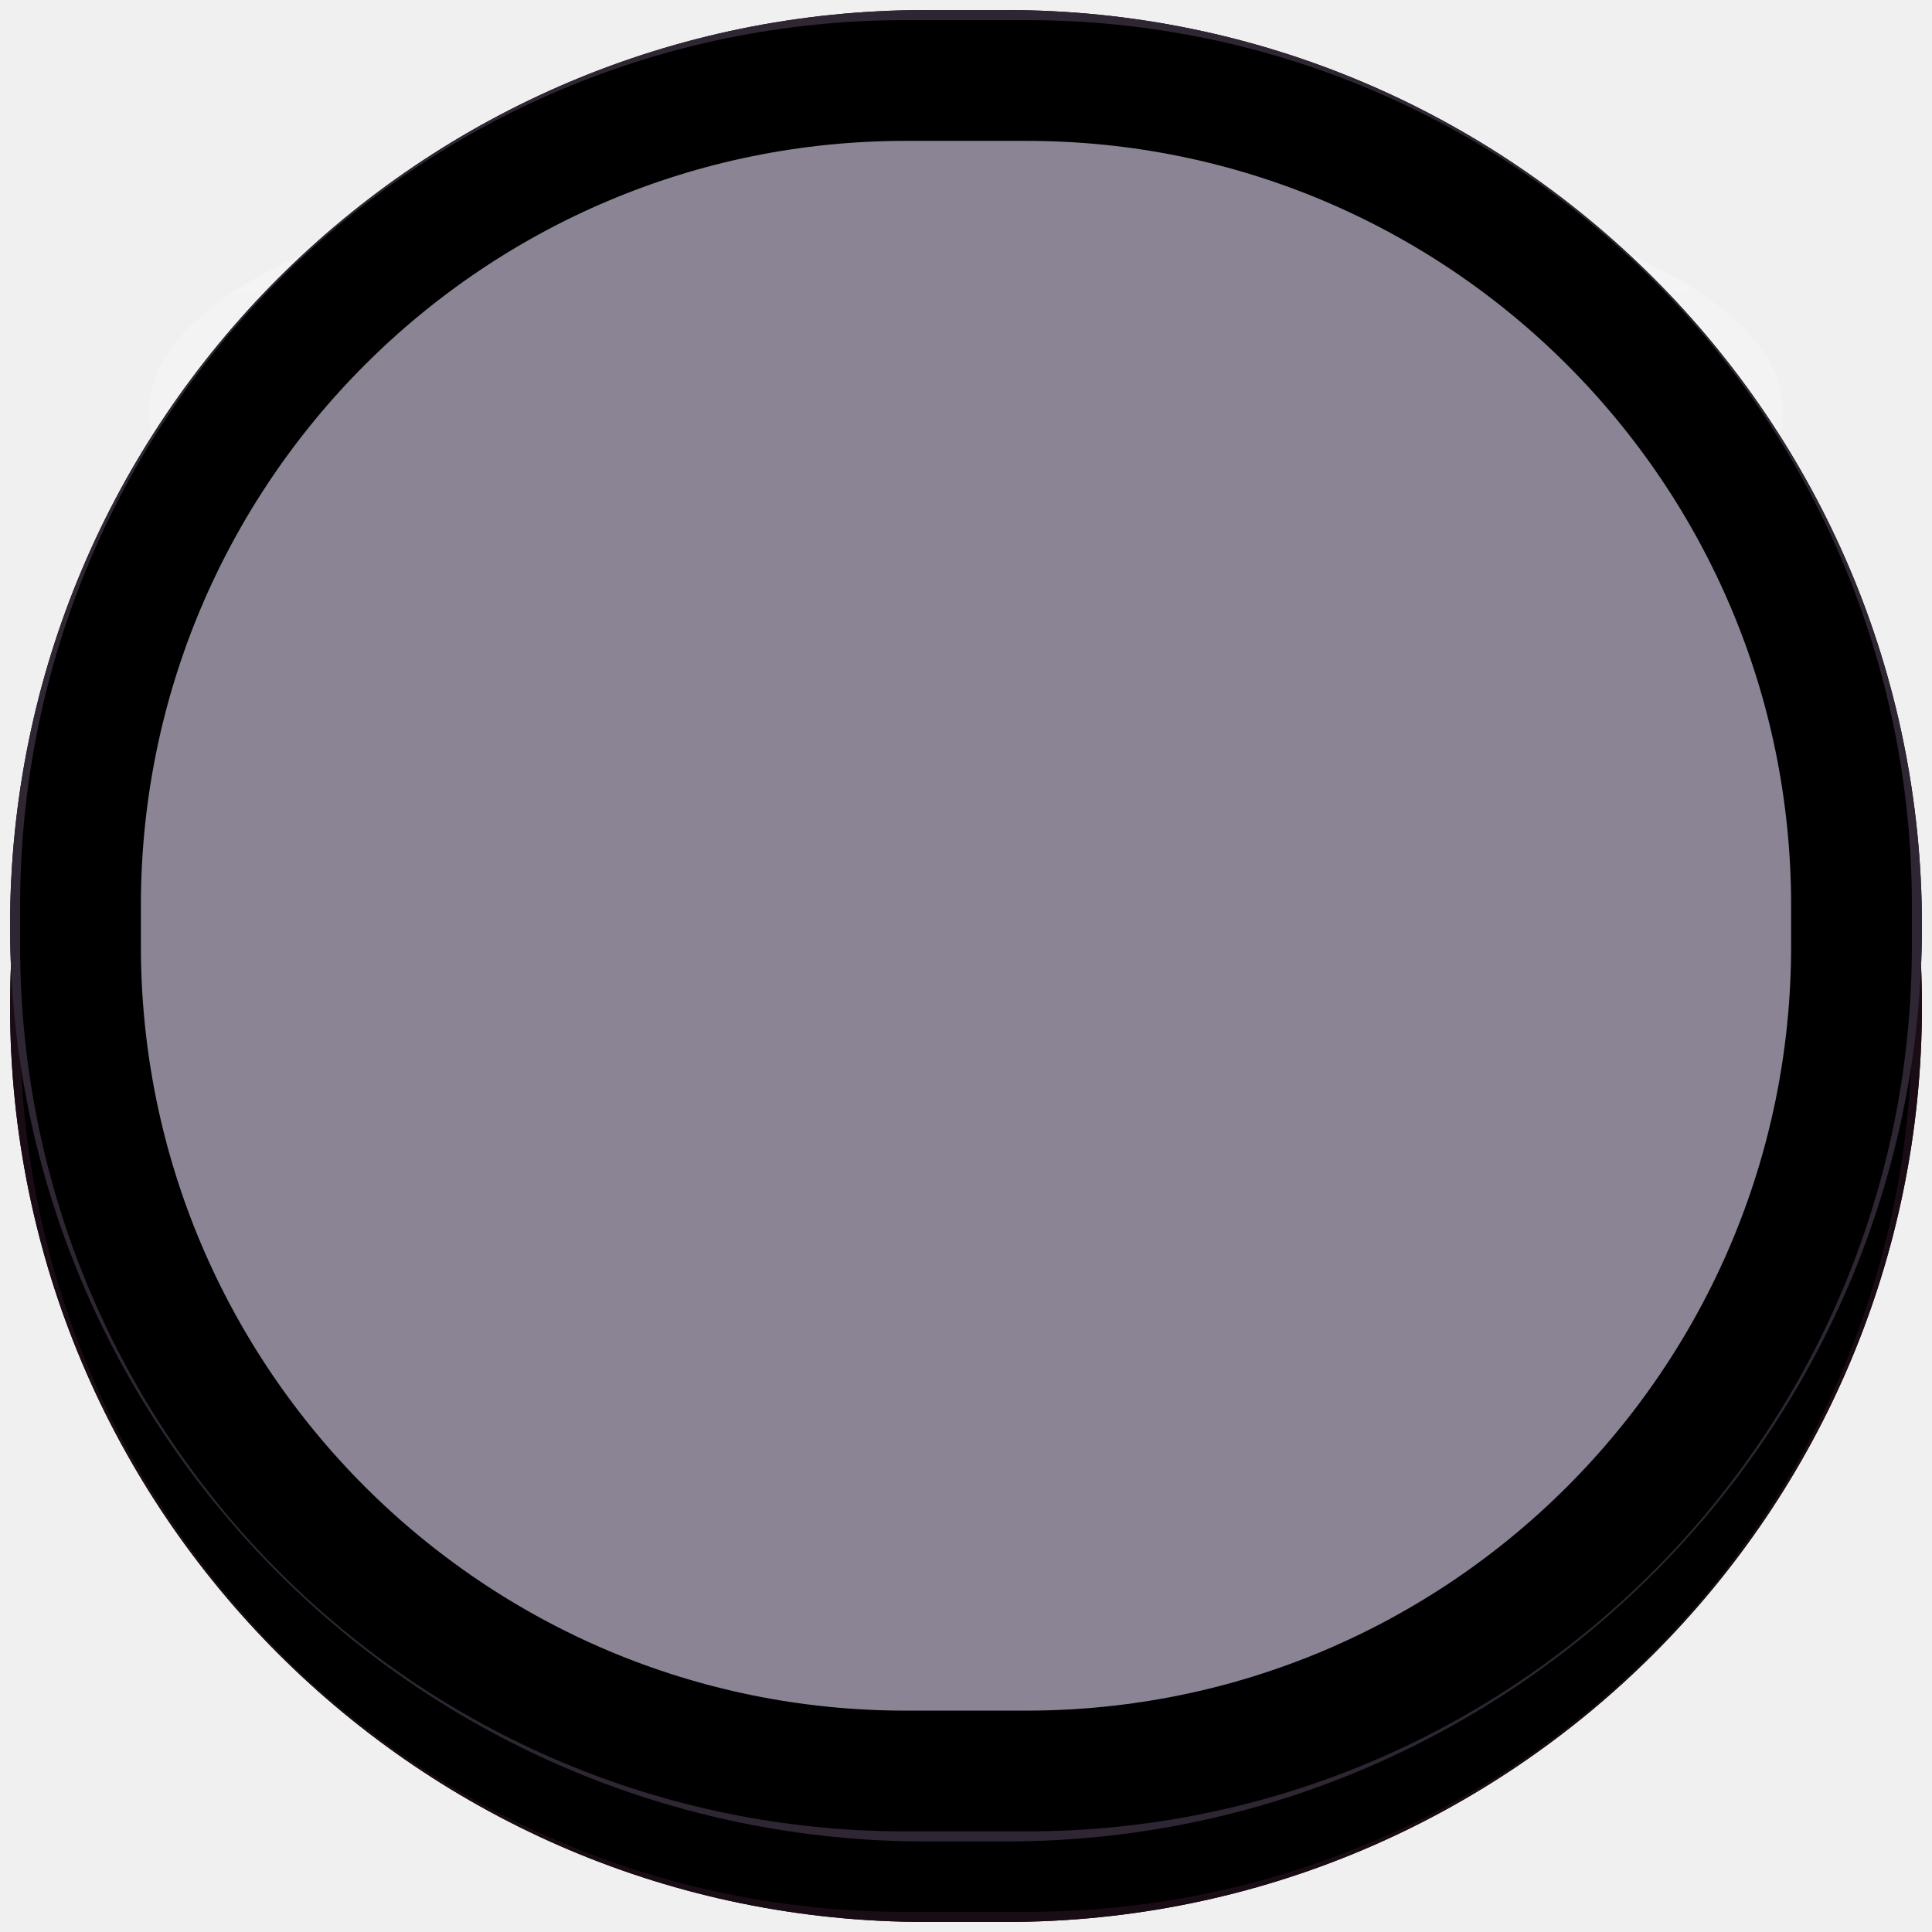
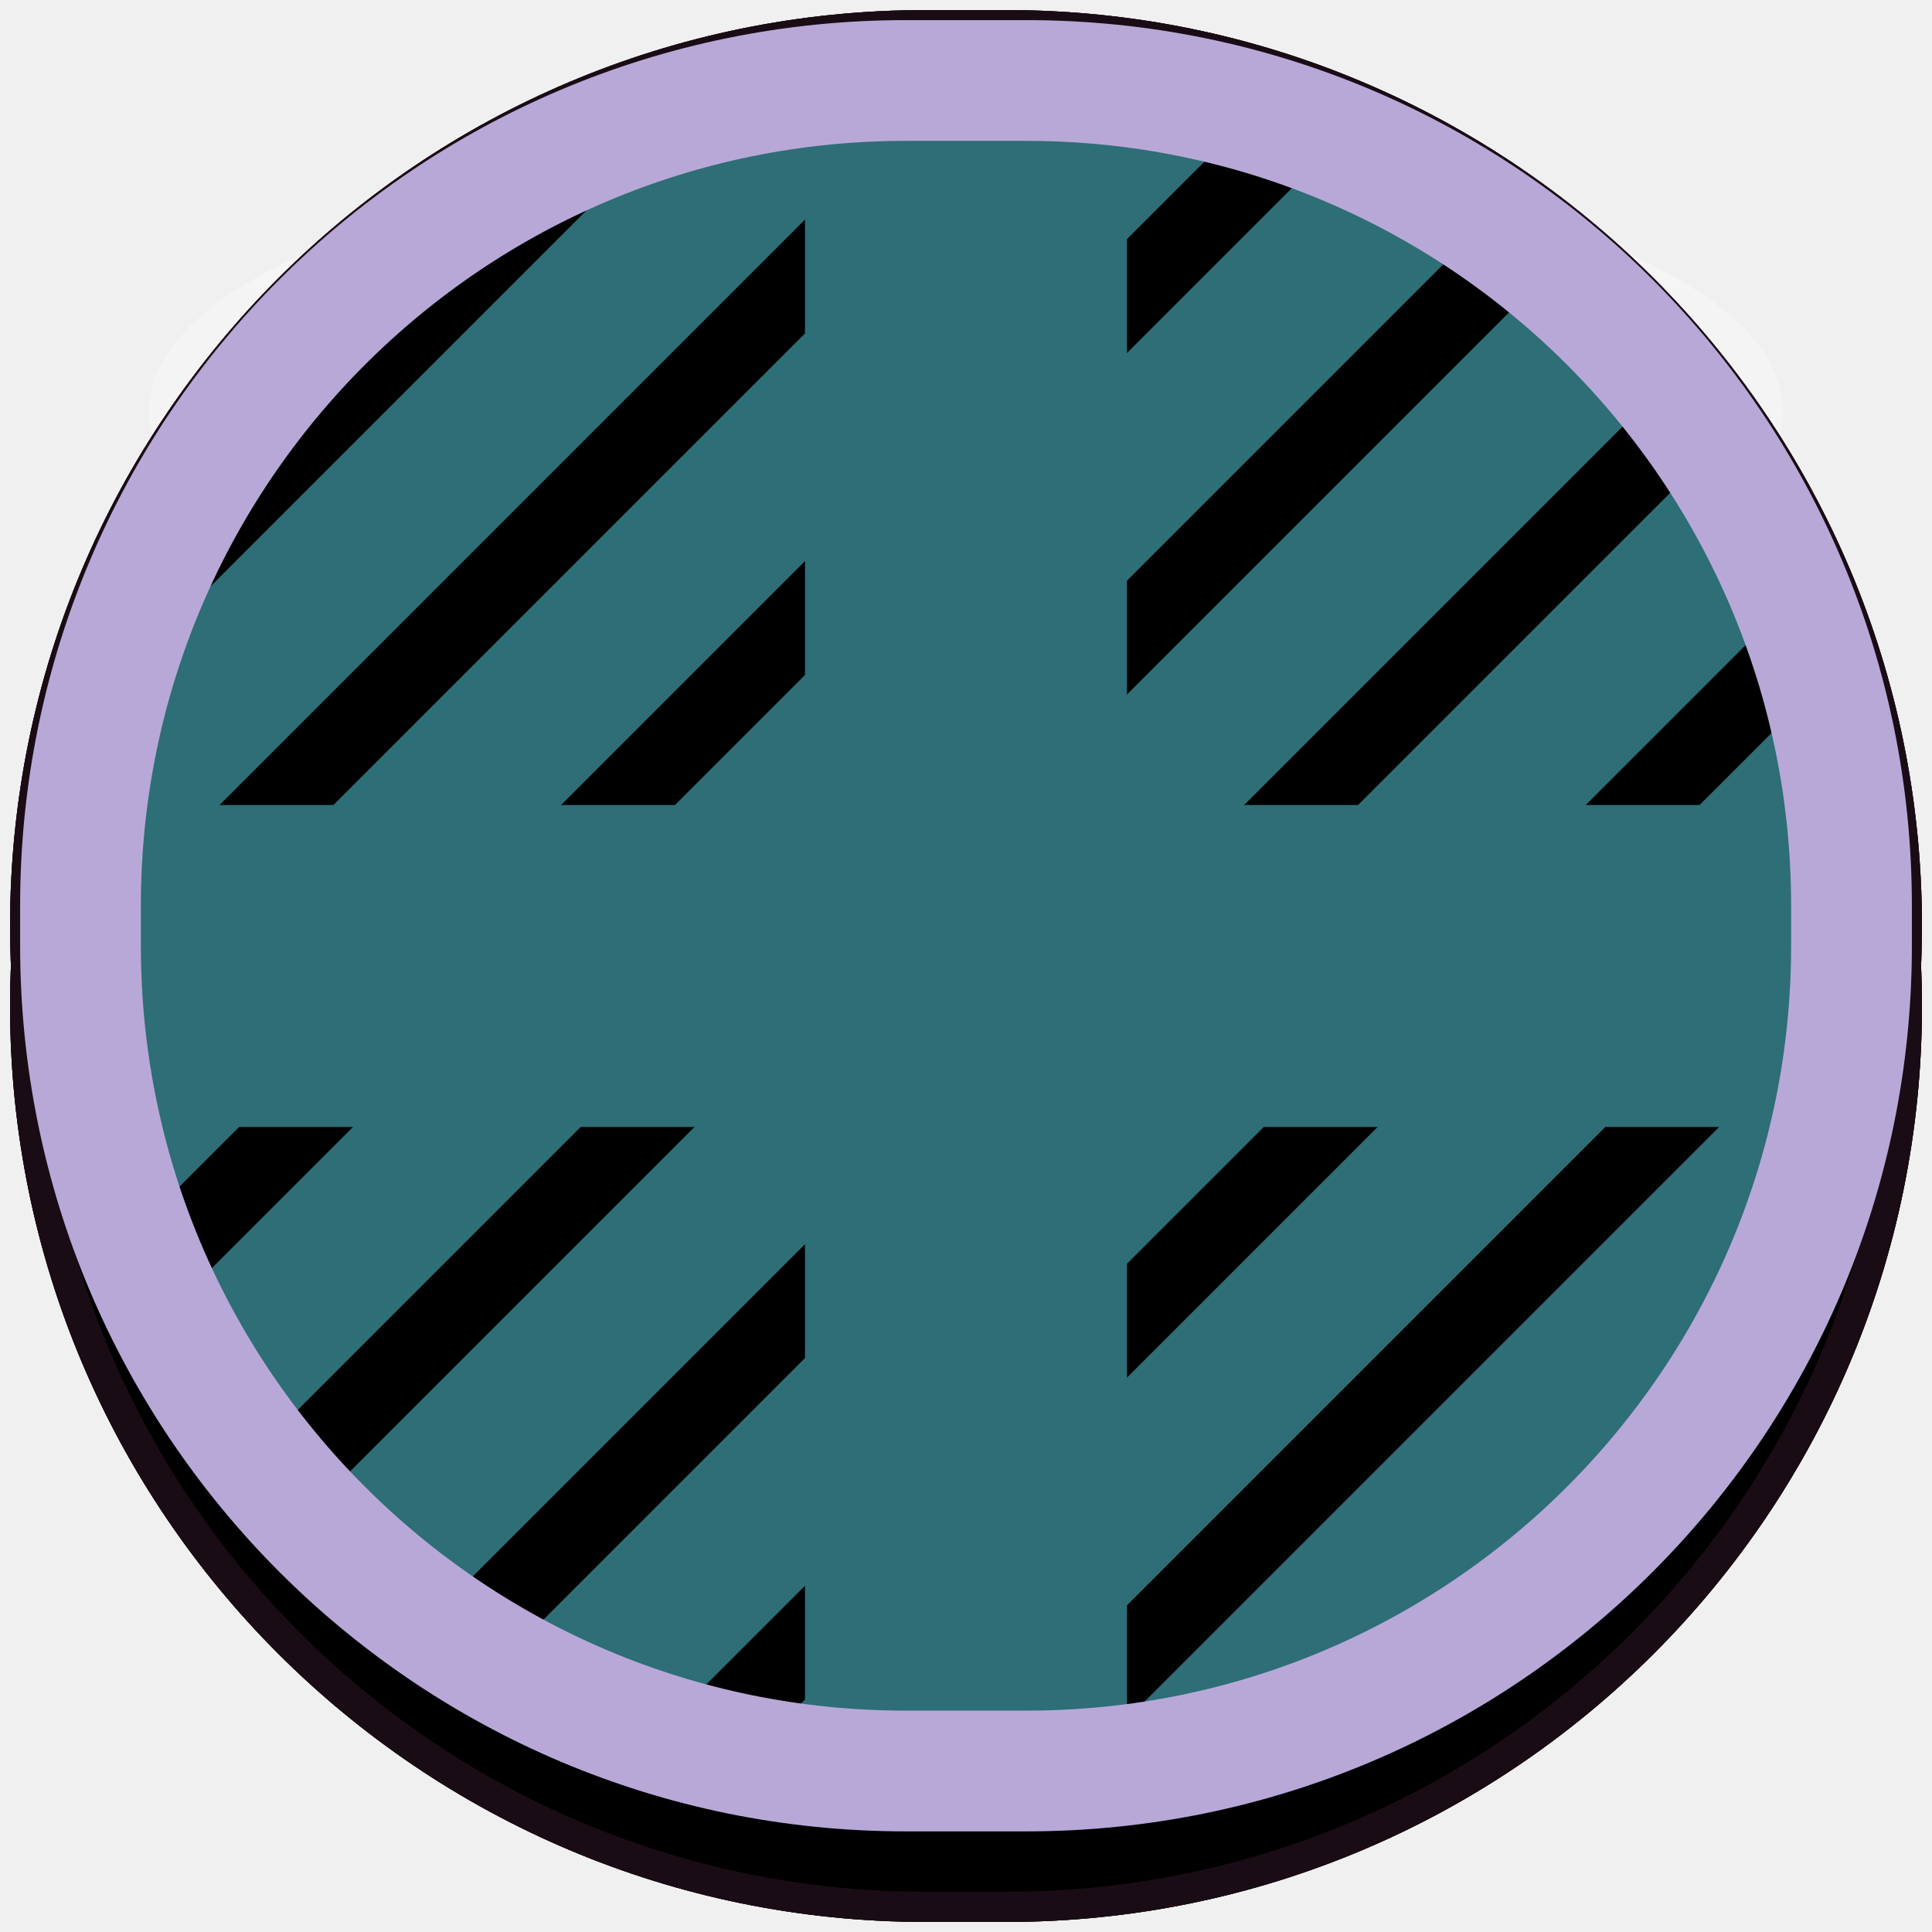
<svg xmlns="http://www.w3.org/2000/svg" width="48" height="48" data-slice="23 22 23 25">
  <defs>
    <linearGradient id="g1" x1="0" y1="0" x2="0" y2="1">
      <stop offset="0" stop-color="#F9DE9C" />
      <stop offset="0.46" stop-color="#E9B65C" />
      <stop offset="1" stop-color="#C88A35" />
    </linearGradient>
    <linearGradient id="g2" x1="0" y1="0" x2="0" y2="1">
      <stop offset="0" stop-color="#FFFFFF" stop-opacity="0.298" />
      <stop offset="0.7" stop-color="#FFFFFF" stop-opacity="0.133" />
      <stop offset="1" stop-color="#FFFFFF" stop-opacity="0.059" />
    </linearGradient>
    <linearGradient id="g3" x1="0" y1="0" x2="0" y2="1">
      <stop offset="0" stop-color="#FFFFFF" stop-opacity="0.6" />
      <stop offset="0.45" stop-color="#FFFFFF" stop-opacity="0" />
      <stop offset="1" stop-color="#FFFFFF" stop-opacity="0" />
    </linearGradient>
    <linearGradient id="g4" x1="0" y1="0" x2="0" y2="1">
      <stop offset="0" stop-color="#6B4420" stop-opacity="0" />
      <stop offset="0.55" stop-color="#6B4420" stop-opacity="0" />
      <stop offset="1" stop-color="#6B4420" stop-opacity="0.451" />
    </linearGradient>
    <linearGradient id="g5" x1="0" y1="0" x2="0" y2="1">
      <stop offset="0" stop-color="#D8A238" />
      <stop offset="0.5" stop-color="#E0AC44" />
      <stop offset="1" stop-color="#E8B450" />
    </linearGradient>
    <linearGradient id="g6" x1="0" y1="0" x2="0" y2="1">
      <stop offset="0" stop-color="#000000" stop-opacity="0.4" />
      <stop offset="0.45" stop-color="#000000" stop-opacity="0" />
      <stop offset="1" stop-color="#000000" stop-opacity="0" />
    </linearGradient>
+     <linearGradient id="g7" x1="0" y1="0" x2="0" y2="1">
+       <stop offset="0" stop-color="#3A8A90" />
+       <stop offset="1" stop-color="#245A66" />
+     </linearGradient>
+     <pattern id="s8" width="6" height="6" patternUnits="userSpaceOnUse" patternTransform="rotate(45)">
+       <rect width="2.5" height="6" fill="#FFFFFF" fill-opacity="0.141" />
+     </pattern>
+     <mask id="m9" maskUnits="userSpaceOnUse" x="0" y="0" width="48" height="48">
+       <rect x="0" y="0" width="20" height="20" fill="#FFFFFF" />
+       <rect x="0" y="28" width="20" height="20" fill="#FFFFFF" />
+       <rect x="28" y="0" width="20" height="20" fill="#FFFFFF" />
+       <rect x="28" y="28" width="20" height="20" fill="#FFFFFF" />
+     </mask>
+     <linearGradient id="g10" x1="0" y1="0" x2="0" y2="1">
+       <stop offset="0" stop-color="#FFFFFF" stop-opacity="0.102" />
+       <stop offset="0.7" stop-color="#FFFFFF" stop-opacity="0.043" />
+       <stop offset="1" stop-color="#FFFFFF" stop-opacity="0.02" />
+     </linearGradient>
+     <linearGradient id="g11" x1="0" y1="0" x2="0" y2="1">
+       <stop offset="0" stop-color="#FFFFFF" stop-opacity="0.4" />
+       <stop offset="0.45" stop-color="#FFFFFF" stop-opacity="0" />
+       <stop offset="1" stop-color="#FFFFFF" stop-opacity="0" />
+     </linearGradient>
+     <linearGradient id="g12" x1="0" y1="0" x2="0" y2="1">
+       <stop offset="0" stop-color="#000000" stop-opacity="0" />
+       <stop offset="0.55" stop-color="#000000" stop-opacity="0" />
+       <stop offset="1" stop-color="#000000" stop-opacity="0.349" />
+     </linearGradient>
+     <pattern id="s13" width="6" height="6" patternUnits="userSpaceOnUse" patternTransform="rotate(45)">
+       <rect width="2" height="6" fill="#000000" />
+     </pattern>
+     <mask id="m14" maskUnits="userSpaceOnUse" x="0" y="0" width="48" height="48">
+       <rect x="0" y="0" width="20" height="20" fill="#FFFFFF" />
+       <rect x="0" y="28" width="20" height="20" fill="#FFFFFF" />
+       <rect x="28" y="0" width="20" height="20" fill="#FFFFFF" />
+       <rect x="28" y="28" width="20" height="20" fill="#FFFFFF" />
+     </mask>
  </defs>
  <g data-state="normal">
    <rect x="1" y="3" width="46" height="44" rx="22" fill="#4A2A10" stroke="#1A0C14" stroke-width="1.5" />
    <rect x="1" y="1" width="46" height="44" rx="22" fill="url(#g1)" />
    <rect x="3.7" y="3.7" width="40.6" height="13" rx="19.3" fill="url(#g2)" />
    <rect x="3.1" y="3.1" width="41.8" height="39.8" rx="19.9" fill="none" stroke="url(#g3)" stroke-width="1.5" />
    <rect x="3.25" y="3.25" width="41.5" height="39.5" rx="19.75" fill="none" stroke="url(#g4)" stroke-width="1.8" />
    <rect x="1" y="1" width="46" height="44" rx="22" fill="none" stroke="#1A0C14" stroke-width="1.5" />
  </g>
  <g data-state="normal" data-mode="hc">
    <rect x="1" y="3" width="46" height="44" rx="22" fill="#000000" />
    <rect x="1" y="1" width="46" height="44" rx="22" fill="#F2C14E" />
    <rect x="2" y="2" width="44" height="42" rx="20.5" fill="none" stroke="#000000" stroke-width="3" />
  </g>
  <g data-state="pressed">
    <rect x="1" y="3" width="46" height="44" rx="22" fill="url(#g5)" />
    <rect x="3.45" y="5.45" width="41.1" height="39.1" rx="19.55" fill="none" stroke="url(#g6)" stroke-width="2.2" />
    <rect x="1" y="3" width="46" height="44" rx="22" fill="none" stroke="#1A0C14" stroke-width="1.5" />
  </g>
  <g data-state="pressed" data-mode="hc">
    <rect x="1" y="3" width="46" height="44" rx="22" fill="#D9A630" />
    <rect x="2" y="4" width="44" height="42" rx="20.5" fill="none" stroke="#000000" stroke-width="3" />
  </g>
  <g data-state="disabled">
    <rect x="1" y="1" width="46" height="44" rx="22" fill="#B8A88C" />
    <rect x="1" y="1" width="46" height="44" rx="22" fill="none" stroke="#2E2632" stroke-width="1.5" />
  </g>
  <g data-state="disabled" data-mode="hc">
    <rect x="1" y="1" width="46" height="44" rx="22" fill="#8A8494" />
    <rect x="2" y="2" width="44" height="42" rx="20.5" fill="none" stroke="#000000" stroke-width="3" />
  </g>
+   <g data-state="locked">
+     <rect x="1" y="3" width="46" height="44" rx="22" fill="#0A0408" stroke="#1A0C14" stroke-width="1.5" />
+     <rect x="1" y="1" width="46" height="44" rx="22" fill="url(#g7)" />
+     <rect x="1" y="1" width="46" height="44" rx="22" fill="url(#s8)" mask="url(#m9)" />
+     <rect x="3.7" y="3.7" width="40.6" height="13" rx="19.3" fill="url(#g10)" />
+     <rect x="3.1" y="3.1" width="41.8" height="39.8" rx="19.9" fill="none" stroke="url(#g11)" stroke-width="1.5" />
+     <rect x="3.25" y="3.25" width="41.5" height="39.5" rx="19.75" fill="none" stroke="url(#g12)" stroke-width="1.8" />
+     <rect x="1" y="1" width="46" height="44" rx="22" fill="none" stroke="#1A0C14" stroke-width="1.5" />
+   </g>
+   <g data-state="locked" data-mode="hc">
+     <rect x="1" y="3" width="46" height="44" rx="22" fill="#000000" />
+     <rect x="1" y="1" width="46" height="44" rx="22" fill="#2E6E76" />
+     <rect x="1" y="1" width="46" height="44" rx="22" fill="url(#s13)" mask="url(#m14)" />
+     <rect x="2" y="2" width="44" height="42" rx="20.5" fill="none" stroke="#B8A8D8" stroke-width="3" />
+   </g>
</svg>
